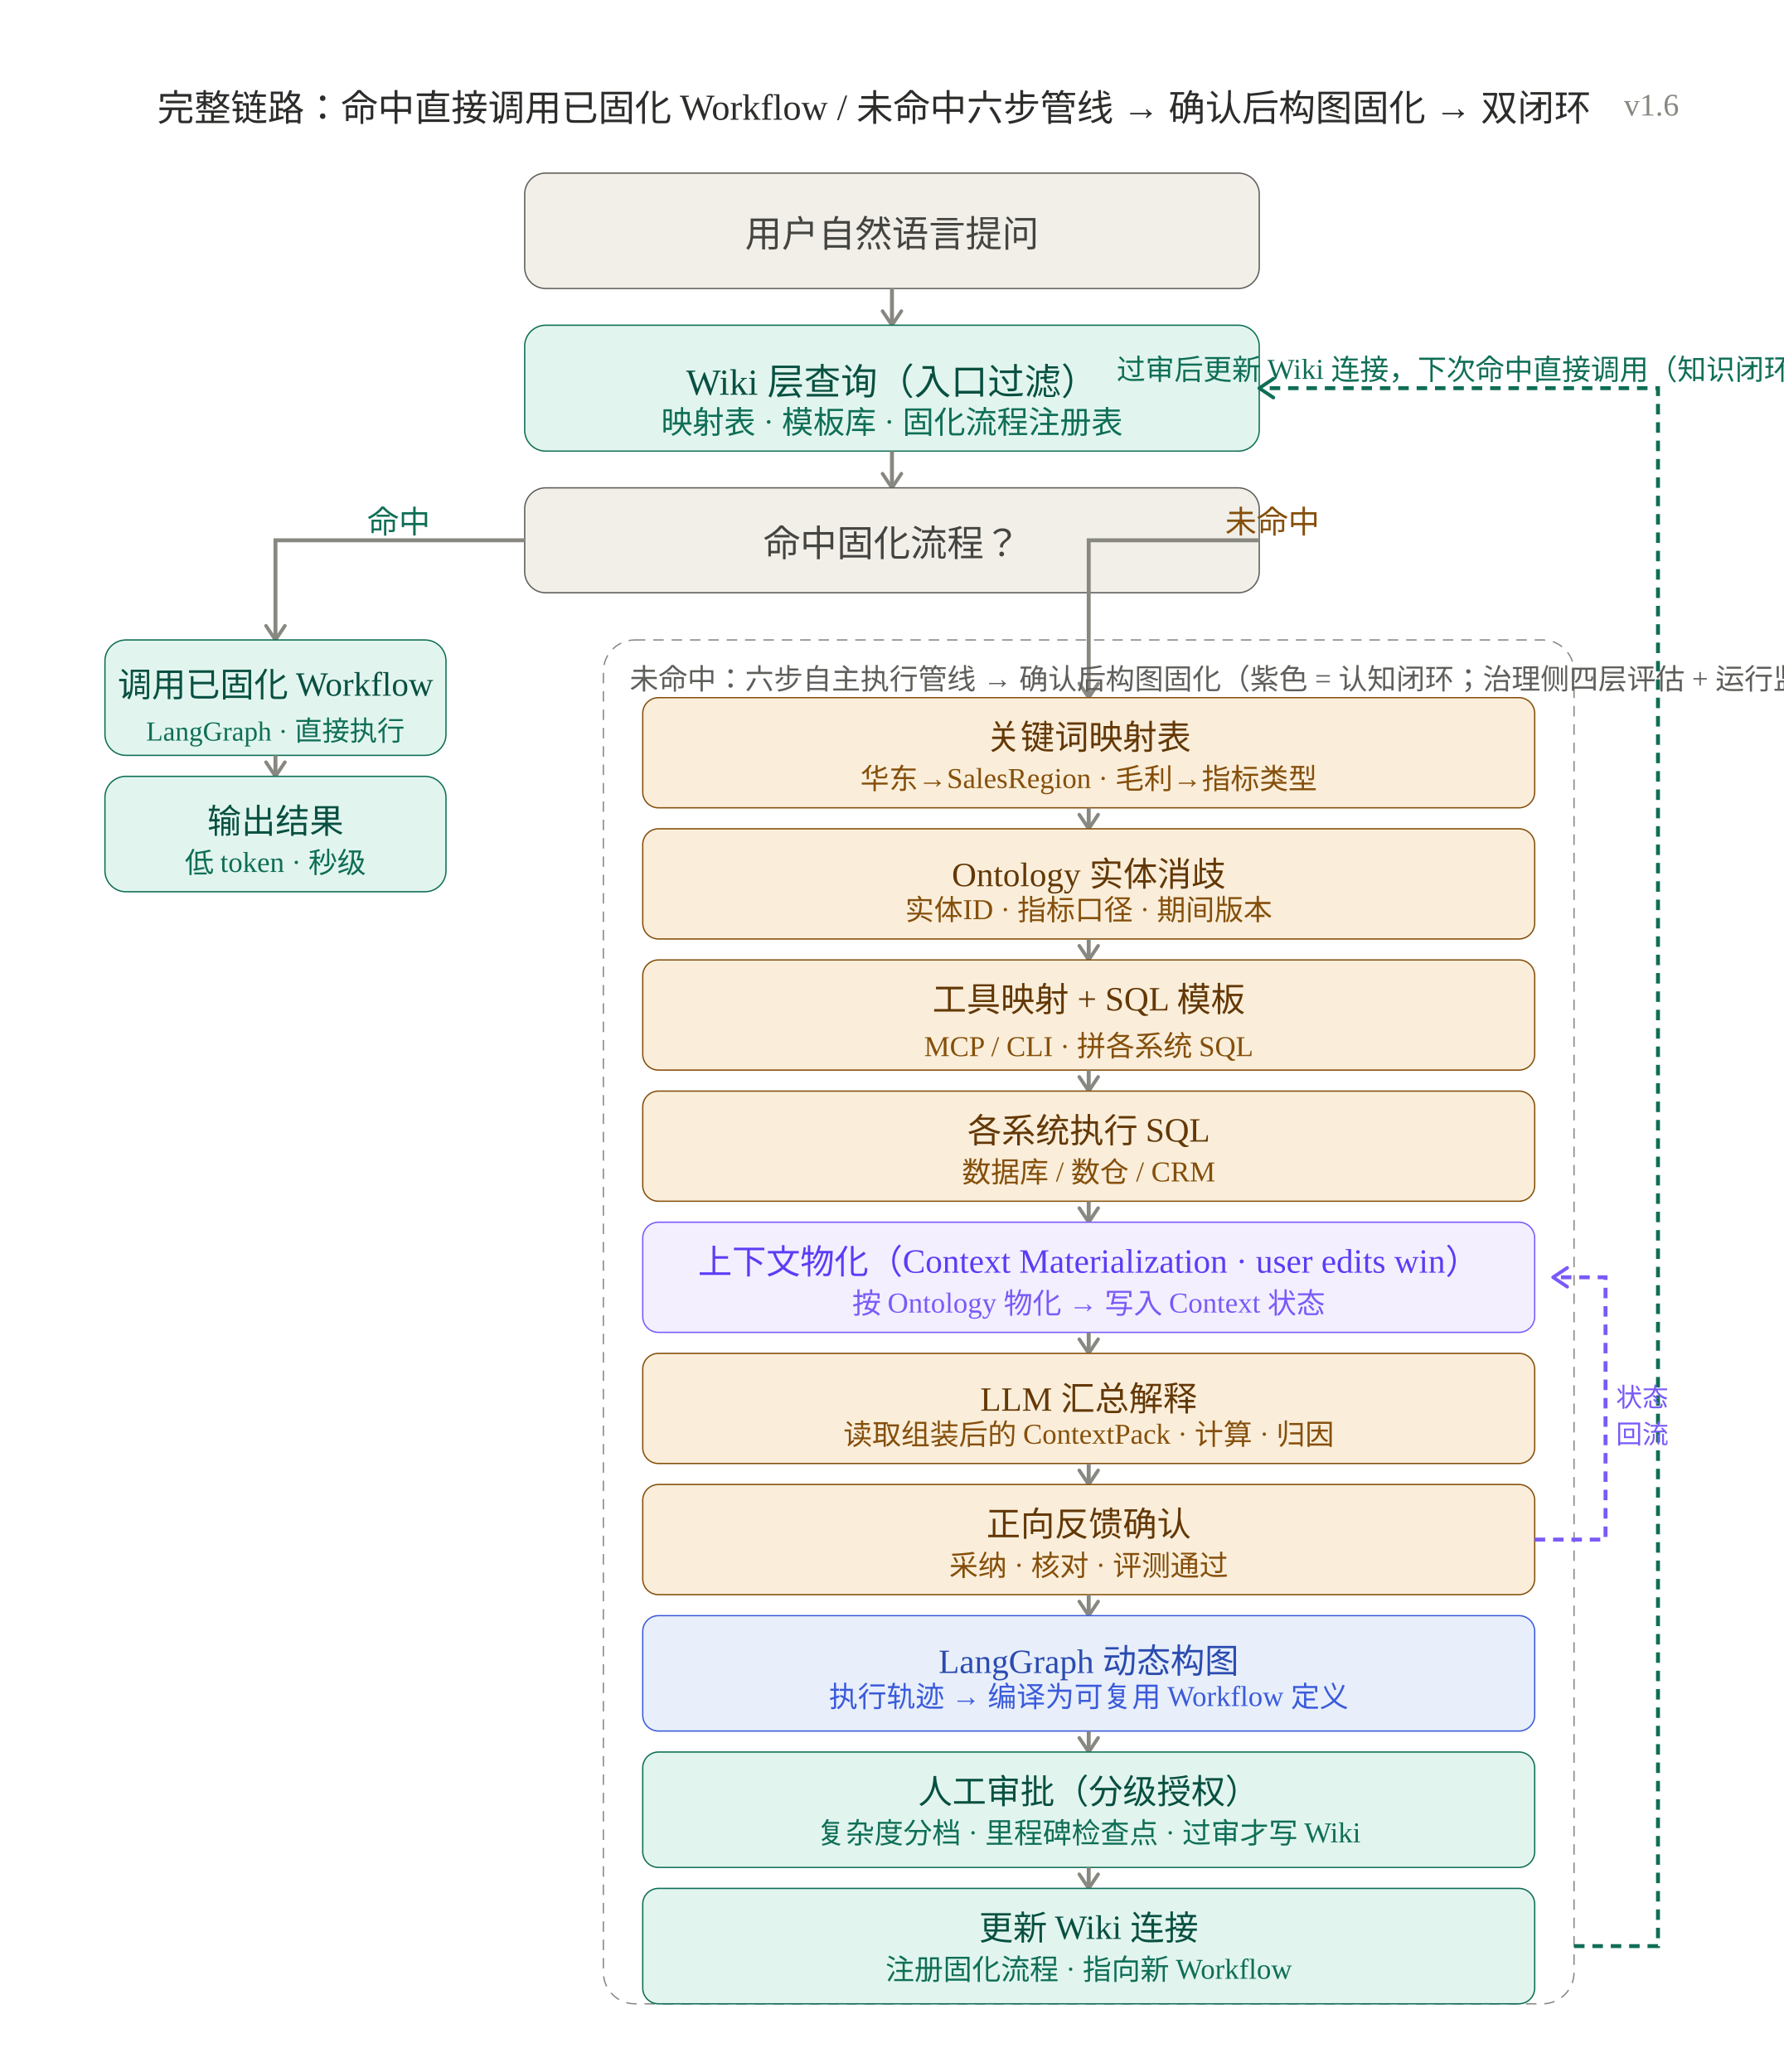
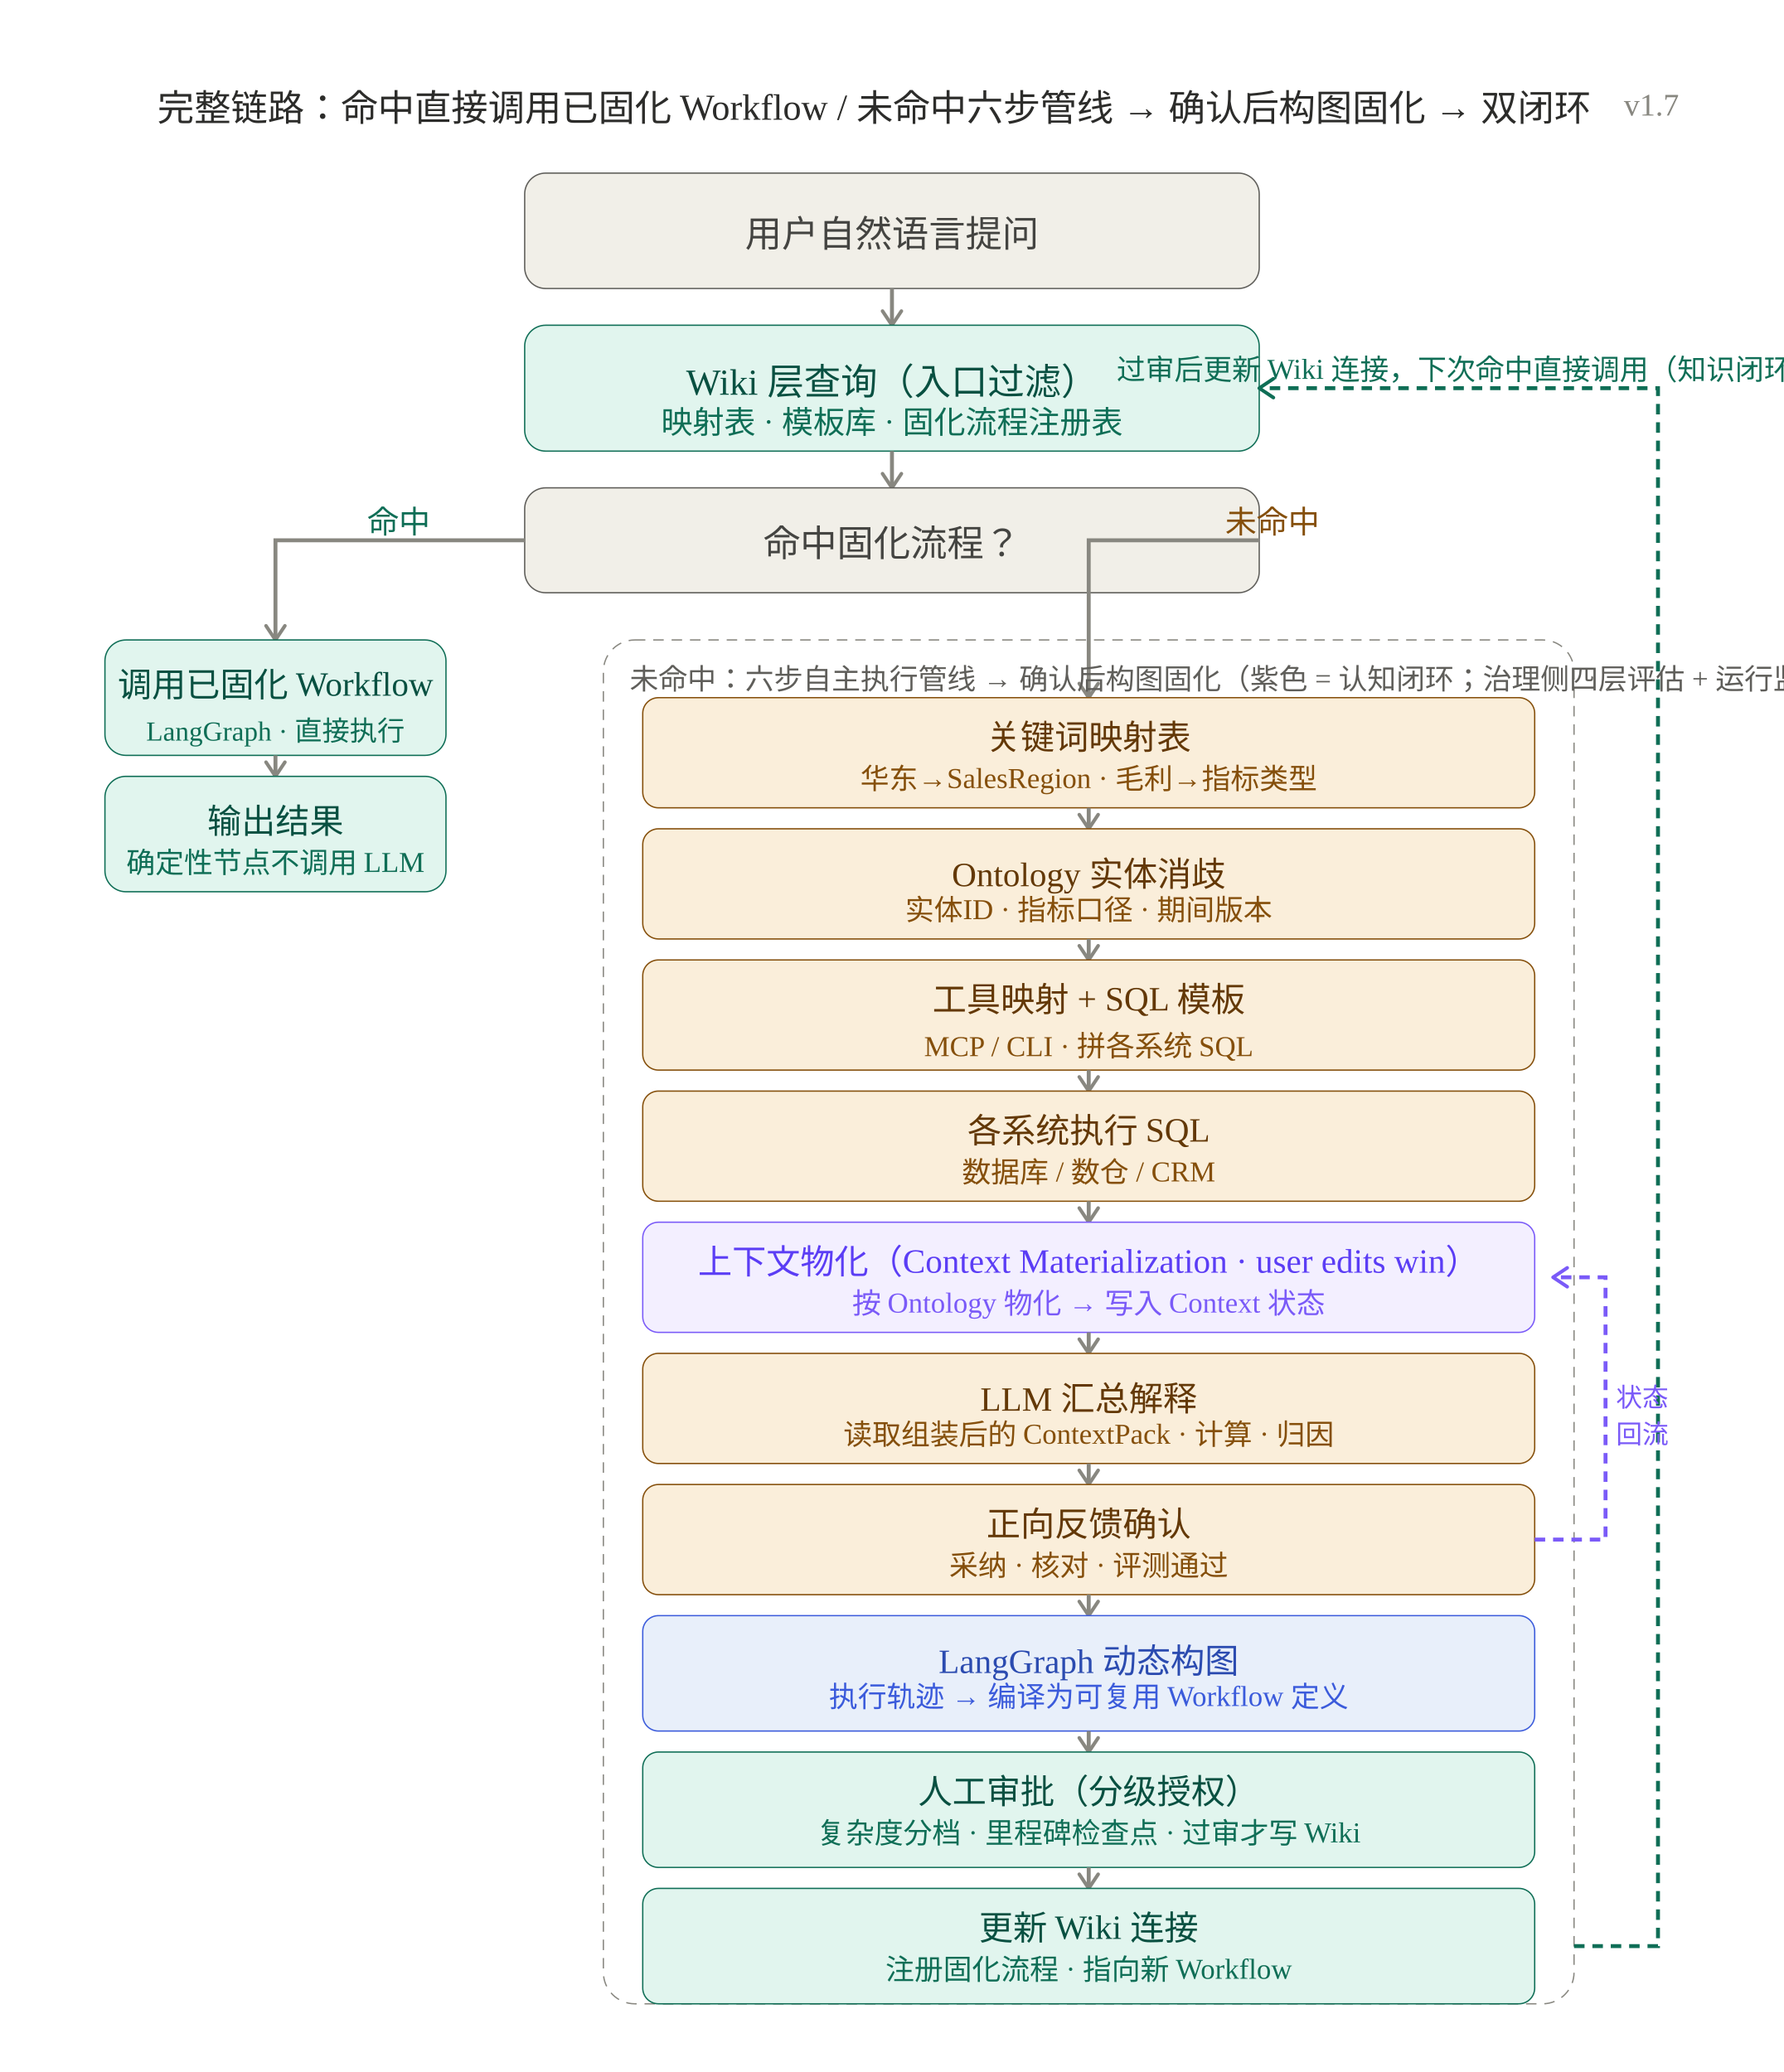
<svg xmlns="http://www.w3.org/2000/svg" viewBox="0 0 680 790" width="100%" role="img">
  <defs>
    <marker id="arrow" viewBox="0 0 10 10" refX="8" refY="5" markerWidth="6" markerHeight="6" orient="auto-start-reverse">
      <path d="M2 1L8 5L2 9" fill="none" stroke="context-stroke" stroke-width="1.5" stroke-linecap="round" stroke-linejoin="round" />
    </marker>
  </defs>
  <text x="60" y="40" font-size="14" font-weight="500" fill="#2C2C2A" dominant-baseline="central">完整链路：命中直接调用已固化 Workflow / 未命中六步管线 → 确认后构图固化 → 双闭环</text>
-   <text x="640" y="40" font-size="12" font-weight="500" fill="#888780" text-anchor="end" dominant-baseline="central">v1.6</text>
+   <text x="640" y="40" font-size="12" font-weight="500" fill="#888780" text-anchor="end" dominant-baseline="central">v1.7</text>
  <g>
    <rect x="200" y="66" width="280" height="44" rx="8" fill="#F1EFE8" stroke="#5F5E5A" stroke-width="0.5" />
    <text x="340" y="88" font-size="14" font-weight="500" fill="#444441" text-anchor="middle" dominant-baseline="central">用户自然语言提问</text>
  </g>
  <line x1="340" y1="110" x2="340" y2="124" stroke="#888780" stroke-width="1.5" marker-end="url(#arrow)" />
  <g>
    <rect x="200" y="124" width="280" height="48" rx="8" fill="#E1F5EE" stroke="#0F6E56" stroke-width="0.5" />
    <text x="340" y="142" font-size="14" font-weight="500" fill="#085041" text-anchor="middle" dominant-baseline="central">Wiki 层查询（入口过滤）</text>
    <text x="340" y="160" font-size="12" fill="#0F6E56" text-anchor="middle" dominant-baseline="central">映射表 · 模板库 · 固化流程注册表</text>
  </g>
  <line x1="340" y1="172" x2="340" y2="186" stroke="#888780" stroke-width="1.5" marker-end="url(#arrow)" />
  <g>
    <rect x="200" y="186" width="280" height="40" rx="8" fill="#F1EFE8" stroke="#5F5E5A" stroke-width="0.5" />
    <text x="340" y="206" font-size="14" font-weight="500" fill="#444441" text-anchor="middle" dominant-baseline="central">命中固化流程？</text>
  </g>
  <text x="152" y="198" font-size="12" fill="#0F6E56" text-anchor="middle" dominant-baseline="central">命中</text>
  <text x="485" y="198" font-size="12" fill="#854F0B" text-anchor="middle" dominant-baseline="central">未命中</text>
  <path d="M 200 206 L 105 206 L 105 244" fill="none" stroke="#888780" stroke-width="1.5" marker-end="url(#arrow)" />
  <path d="M 480 206 L 415 206 L 415 266" fill="none" stroke="#888780" stroke-width="1.5" marker-end="url(#arrow)" />
  <g>
    <rect x="40" y="244" width="130" height="44" rx="8" fill="#E1F5EE" stroke="#0F6E56" stroke-width="0.5" />
    <text x="105" y="260" font-size="13" font-weight="500" fill="#085041" text-anchor="middle" dominant-baseline="central">调用已固化 Workflow</text>
    <text x="105" y="276" font-size="10.5" fill="#0F6E56" text-anchor="middle" dominant-baseline="central">LangGraph · 直接执行</text>
  </g>
  <line x1="105" y1="288" x2="105" y2="296" stroke="#888780" stroke-width="1.5" marker-end="url(#arrow)" />
  <g>
    <rect x="40" y="296" width="130" height="44" rx="8" fill="#E1F5EE" stroke="#0F6E56" stroke-width="0.5" />
    <text x="105" y="312" font-size="13" font-weight="500" fill="#085041" text-anchor="middle" dominant-baseline="central">输出结果</text>
-     <text x="105" y="328" font-size="11" fill="#0F6E56" text-anchor="middle" dominant-baseline="central">低 token · 秒级</text>
+     <text x="105" y="328" font-size="11" fill="#0F6E56" text-anchor="middle" dominant-baseline="central">确定性节点不调用 LLM</text>
  </g>
  <g>
    <rect x="230" y="244" width="370" height="520" rx="12" fill="none" stroke="#888780" stroke-width="0.5" stroke-dasharray="4 3" />
    <text x="240" y="258" font-size="11" font-weight="500" fill="#5F5E5A" dominant-baseline="central">未命中：六步自主执行管线 → 确认后构图固化（紫色 = 认知闭环；治理侧四层评估 + 运行监控）</text>
  </g>
  <g>
    <rect x="245" y="266" width="340" height="42" rx="6" fill="#FAEEDA" stroke="#854F0B" stroke-width="0.5" />
    <text x="415" y="280" font-size="13" font-weight="500" fill="#633806" text-anchor="middle" dominant-baseline="central">关键词映射表</text>
    <text x="415" y="296" font-size="11" fill="#854F0B" text-anchor="middle" dominant-baseline="central">华东→SalesRegion · 毛利→指标类型</text>
  </g>
  <line x1="415" y1="308" x2="415" y2="316" stroke="#888780" stroke-width="1.5" marker-end="url(#arrow)" />
  <g>
    <rect x="245" y="316" width="340" height="42" rx="6" fill="#FAEEDA" stroke="#854F0B" stroke-width="0.5" />
    <text x="415" y="330" font-size="13" font-weight="500" fill="#633806" text-anchor="middle" dominant-baseline="central">Ontology 实体消歧</text>
    <text x="415" y="346" font-size="11" fill="#854F0B" text-anchor="middle" dominant-baseline="central">实体ID · 指标口径 · 期间版本</text>
  </g>
  <line x1="415" y1="358" x2="415" y2="366" stroke="#888780" stroke-width="1.5" marker-end="url(#arrow)" />
  <g>
    <rect x="245" y="366" width="340" height="42" rx="6" fill="#FAEEDA" stroke="#854F0B" stroke-width="0.5" />
    <text x="415" y="380" font-size="13" font-weight="500" fill="#633806" text-anchor="middle" dominant-baseline="central">工具映射 + SQL 模板</text>
    <text x="415" y="396" font-size="11" fill="#854F0B" text-anchor="middle" dominant-baseline="central">MCP / CLI · 拼各系统 SQL</text>
  </g>
  <line x1="415" y1="408" x2="415" y2="416" stroke="#888780" stroke-width="1.5" marker-end="url(#arrow)" />
  <g>
    <rect x="245" y="416" width="340" height="42" rx="6" fill="#FAEEDA" stroke="#854F0B" stroke-width="0.5" />
    <text x="415" y="430" font-size="13" font-weight="500" fill="#633806" text-anchor="middle" dominant-baseline="central">各系统执行 SQL</text>
    <text x="415" y="446" font-size="11" fill="#854F0B" text-anchor="middle" dominant-baseline="central">数据库 / 数仓 / CRM</text>
  </g>
  <line x1="415" y1="458" x2="415" y2="466" stroke="#888780" stroke-width="1.5" marker-end="url(#arrow)" />
  <g>
    <rect x="245" y="466" width="340" height="42" rx="6" fill="#F3EFFF" stroke="#7A5AF8" stroke-width="0.5" />
    <text x="415" y="480" font-size="13" font-weight="500" fill="#5B3DF5" text-anchor="middle" dominant-baseline="central">上下文物化（Context Materialization · user edits win）</text>
    <text x="415" y="496" font-size="11" fill="#7A5AF8" text-anchor="middle" dominant-baseline="central">按 Ontology 物化 → 写入 Context 状态</text>
  </g>
  <line x1="415" y1="508" x2="415" y2="516" stroke="#888780" stroke-width="1.5" marker-end="url(#arrow)" />
  <g>
    <rect x="245" y="516" width="340" height="42" rx="6" fill="#FAEEDA" stroke="#854F0B" stroke-width="0.5" />
    <text x="415" y="530" font-size="13" font-weight="500" fill="#633806" text-anchor="middle" dominant-baseline="central">LLM 汇总解释</text>
    <text x="415" y="546" font-size="11" fill="#854F0B" text-anchor="middle" dominant-baseline="central">读取组装后的 ContextPack · 计算 · 归因</text>
  </g>
  <line x1="415" y1="558" x2="415" y2="566" stroke="#888780" stroke-width="1.5" marker-end="url(#arrow)" />
  <g>
    <rect x="245" y="566" width="340" height="42" rx="6" fill="#FAEEDA" stroke="#854F0B" stroke-width="0.5" />
    <text x="415" y="580" font-size="13" font-weight="500" fill="#633806" text-anchor="middle" dominant-baseline="central">正向反馈确认</text>
    <text x="415" y="596" font-size="11" fill="#854F0B" text-anchor="middle" dominant-baseline="central">采纳 · 核对 · 评测通过</text>
  </g>
  <line x1="415" y1="608" x2="415" y2="616" stroke="#888780" stroke-width="1.5" marker-end="url(#arrow)" />
  <g>
    <rect x="245" y="616" width="340" height="44" rx="6" fill="#E8EFFA" stroke="#3B5BDB" stroke-width="0.5" />
    <text x="415" y="630" font-size="13" font-weight="500" fill="#2B4BB0" text-anchor="middle" dominant-baseline="central">LangGraph 动态构图</text>
    <text x="415" y="646" font-size="11" fill="#3B5BDB" text-anchor="middle" dominant-baseline="central">执行轨迹 → 编译为可复用 Workflow 定义</text>
  </g>
  <line x1="415" y1="660" x2="415" y2="668" stroke="#888780" stroke-width="1.5" marker-end="url(#arrow)" />
  <g>
    <rect x="245" y="668" width="340" height="44" rx="6" fill="#E1F5EE" stroke="#0F6E56" stroke-width="0.5" />
    <text x="415" y="682" font-size="13" font-weight="500" fill="#085041" text-anchor="middle" dominant-baseline="central">人工审批（分级授权）</text>
    <text x="415" y="698" font-size="11" fill="#0F6E56" text-anchor="middle" dominant-baseline="central">复杂度分档 · 里程碑检查点 · 过审才写 Wiki</text>
  </g>
  <line x1="415" y1="712" x2="415" y2="720" stroke="#888780" stroke-width="1.5" marker-end="url(#arrow)" />
  <g>
    <rect x="245" y="720" width="340" height="44" rx="6" fill="#E1F5EE" stroke="#0F6E56" stroke-width="0.5" />
    <text x="415" y="734" font-size="13" font-weight="500" fill="#085041" text-anchor="middle" dominant-baseline="central">更新 Wiki 连接</text>
    <text x="415" y="750" font-size="11" fill="#0F6E56" text-anchor="middle" dominant-baseline="central">注册固化流程 · 指向新 Workflow</text>
  </g>
  <path d="M 600 742 L 632 742 L 632 148 L 480 148" fill="none" stroke="#0F6E56" stroke-width="1.5" stroke-dasharray="4 3" marker-end="url(#arrow)" />
  <text x="560" y="140" font-size="11" fill="#0F6E56" text-anchor="middle" dominant-baseline="central">过审后更新 Wiki 连接，下次命中直接调用（知识闭环）</text>
  <path d="M 585 587 L 612 587 L 612 487 L 592 487" fill="none" stroke="#7A5AF8" stroke-width="1.5" stroke-dasharray="4 3" marker-end="url(#arrow)" />
  <text x="616" y="532" font-size="10" fill="#7A5AF8" dominant-baseline="central">状态</text>
  <text x="616" y="546" font-size="10" fill="#7A5AF8" dominant-baseline="central">回流</text>
</svg>
